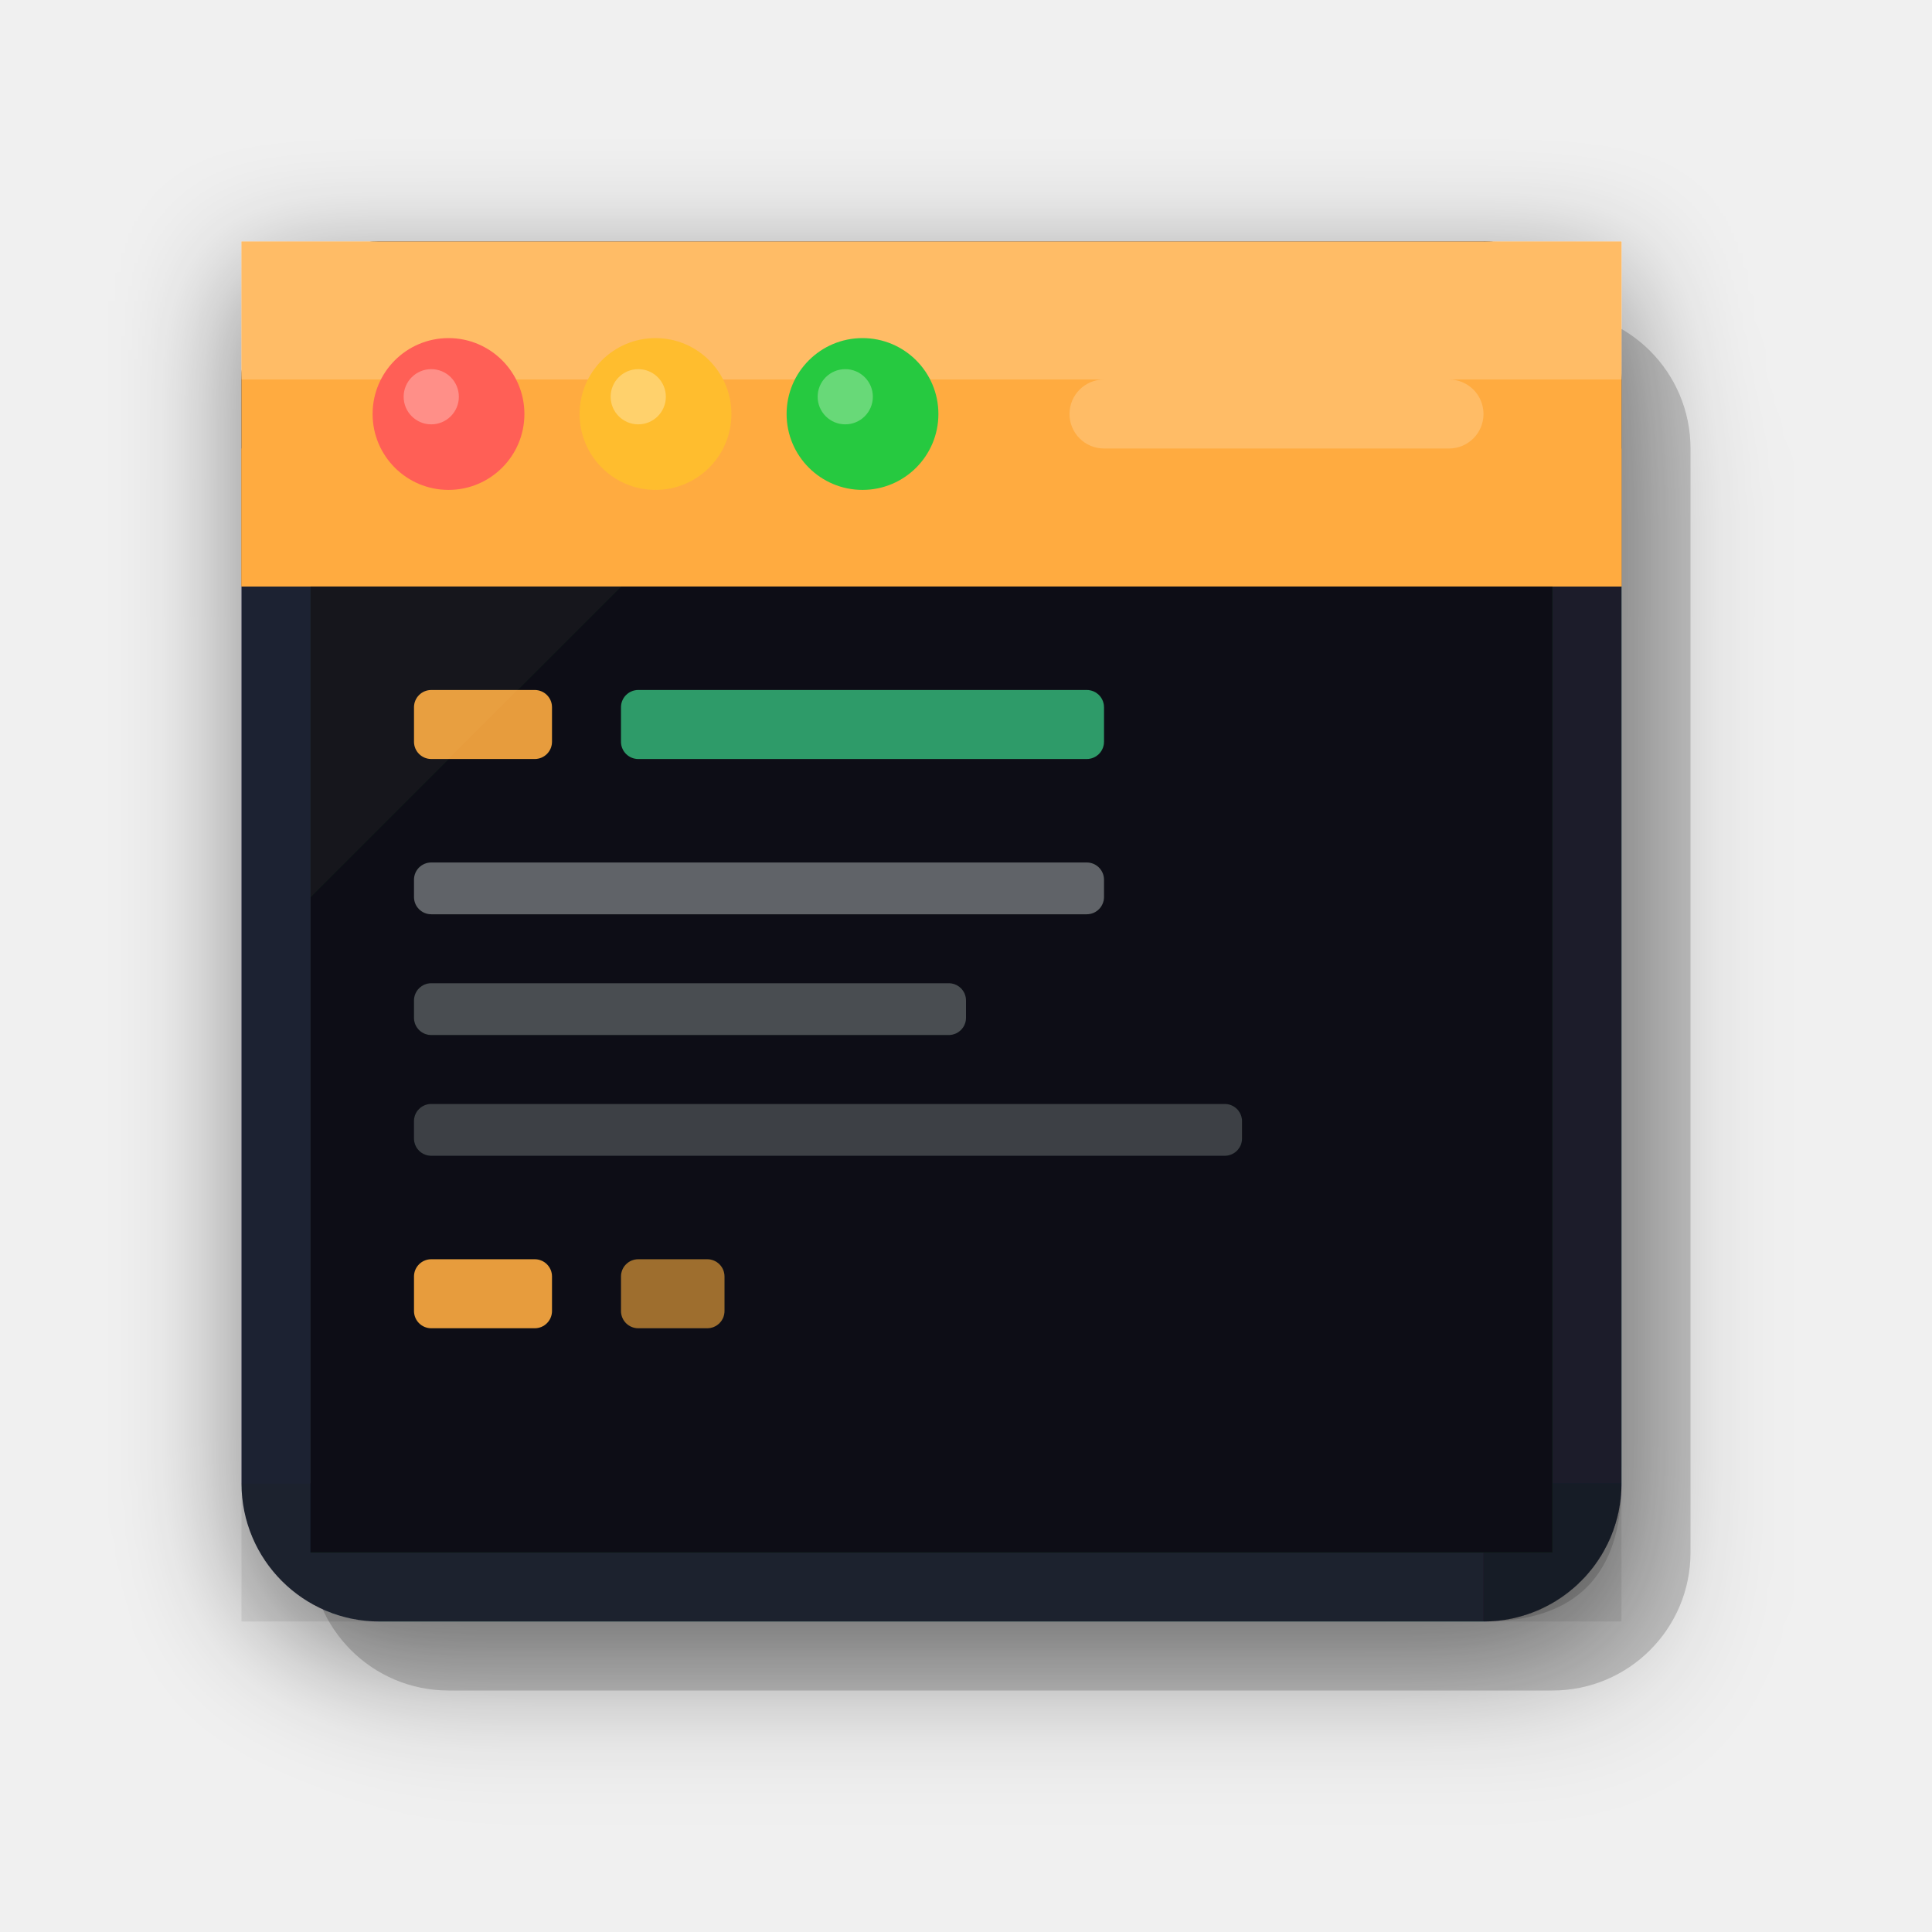
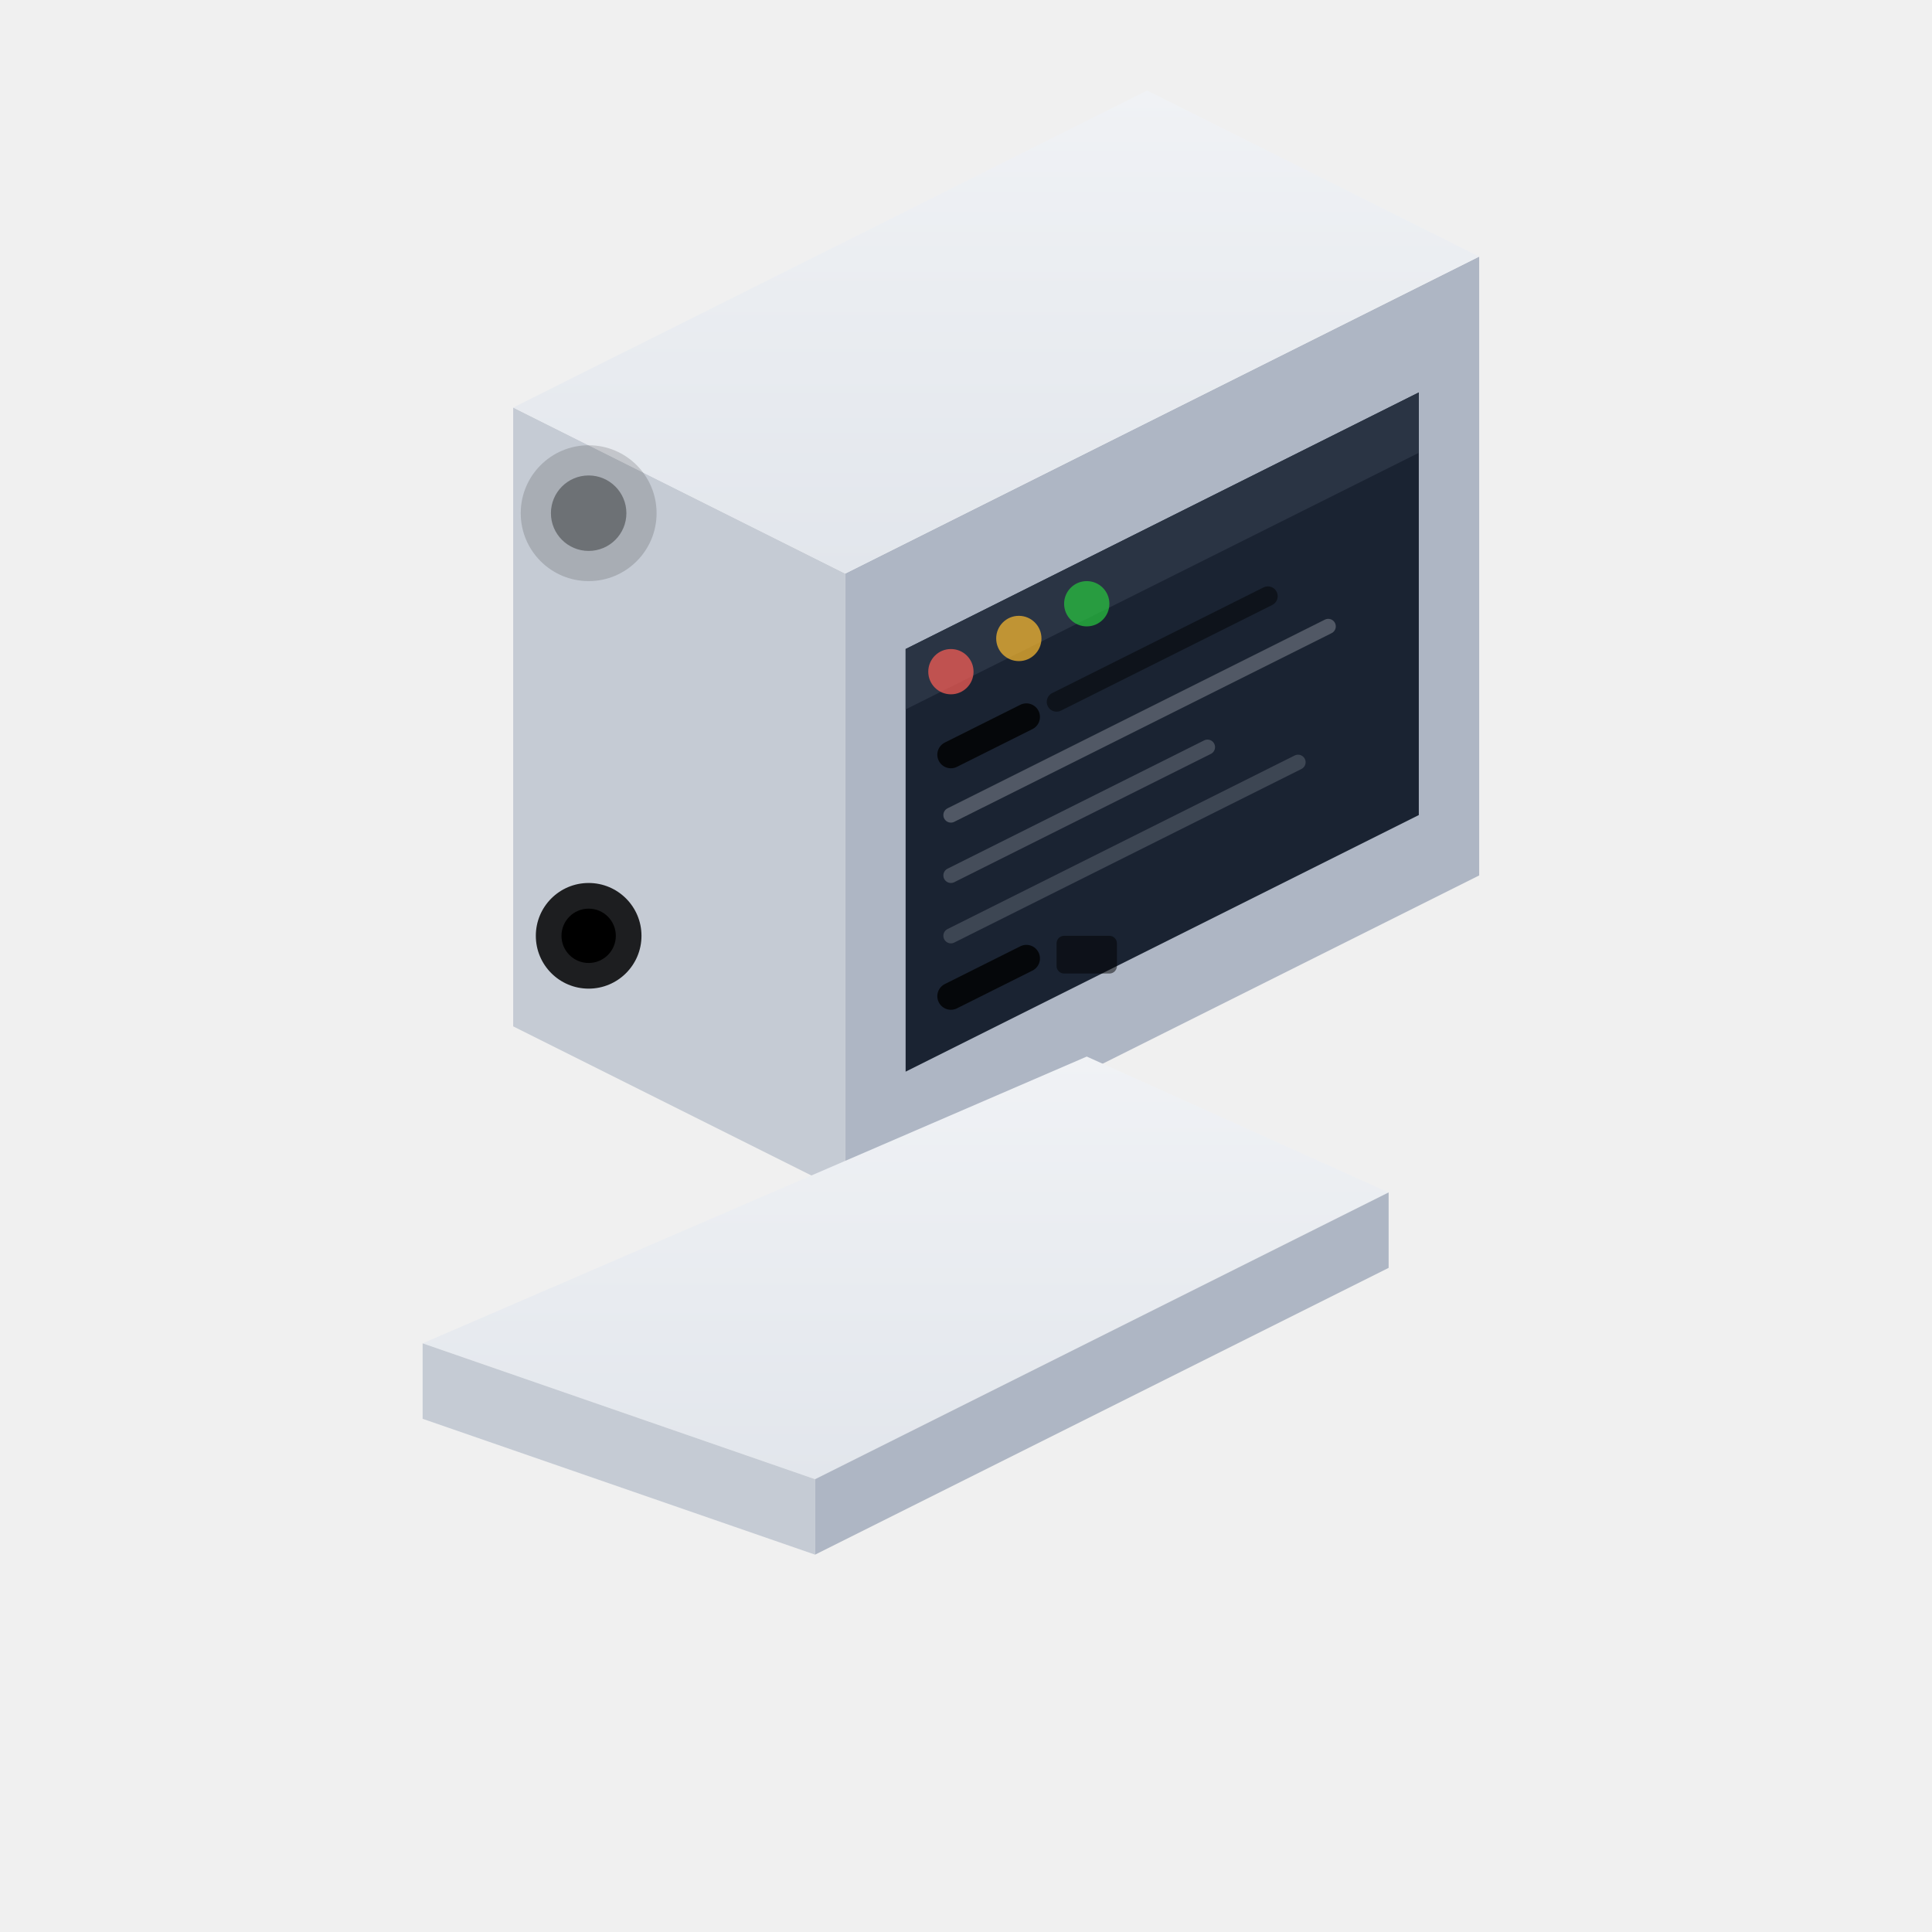
- <svg xmlns="http://www.w3.org/2000/svg" width="128" height="128" viewBox="0 0 56 56" fill="none" style="filter: drop-shadow(0 2px 4px rgba(0,0,0,0.45))">
-   <rect x="9" y="9" width="40" height="40" rx="4" fill="black" opacity="0.18" />
-   <rect x="7" y="7" width="40" height="40" rx="4" fill="#1e2433" />
-   <path d="M43 7 H43 Q47 7 47 11 V43 Q47 47 43 47 H43 V7Z" fill="black" opacity="0.15" />
-   <rect x="7" y="43" width="40" height="4" rx="0 0 4 4" fill="black" opacity="0.08" />
-   <rect x="7" y="7" width="40" height="10" rx="4 4 0 0" fill="#ffab40" />
-   <rect x="7" y="13" width="40" height="4" fill="#ffab40" />
-   <rect x="7" y="7" width="40" height="4" rx="4 4 0 0" fill="white" opacity="0.2" />
-   <circle cx="13" cy="12" r="2.2" fill="#ff5f56" />
-   <circle cx="12.5" cy="11.5" r="0.8" fill="white" opacity="0.3" />
-   <circle cx="19" cy="12" r="2.2" fill="#ffbd2e" />
-   <circle cx="18.5" cy="11.5" r="0.8" fill="white" opacity="0.3" />
-   <circle cx="25" cy="12" r="2.2" fill="#27c93f" />
-   <circle cx="24.5" cy="11.5" r="0.8" fill="white" opacity="0.3" />
-   <rect x="31" y="11" width="12" height="2" rx="1" fill="white" opacity="0.2" />
-   <rect x="9" y="17" width="36" height="28" fill="#0d1117" />
-   <rect x="12" y="20" width="4" height="2" rx="0.5" fill="#ffab40" opacity="0.9" />
-   <rect x="18" y="20" width="14" height="2" rx="0.5" fill="#3dd68c" opacity="0.7" />
-   <rect x="12" y="25" width="20" height="1.5" rx="0.5" fill="white" opacity="0.35" />
-   <rect x="12" y="28.5" width="16" height="1.5" rx="0.5" fill="white" opacity="0.25" />
-   <rect x="12" y="32" width="24" height="1.5" rx="0.5" fill="white" opacity="0.2" />
-   <rect x="12" y="36.5" width="4" height="2" rx="0.5" fill="#ffab40" opacity="0.9" />
-   <rect x="18" y="36.5" width="3" height="2" rx="0.5" fill="#ffab40" opacity="0.6" />
-   <path d="M9 17 L18 17 L9 26 Z" fill="white" opacity="0.03" />
+ <svg xmlns="http://www.w3.org/2000/svg" width="128" height="128" viewBox="0 0 128 128" fill="none">
+   <defs>
+     <linearGradient id="lx-top" x1="0" y1="0" x2="0" y2="1">
+       <stop offset="0%" stop-color="#F0F2F5" />
+       <stop offset="100%" stop-color="#E2E6EC" />
+     </linearGradient>
+   </defs>
+   <path d="M56,38 L34,27 L34,68 L56,79 Z" fill="#C5CBD4" />
+   <path d="M56,38 L98,17 L98,58 L56,79 Z" fill="#AEB6C4" />
+   <path d="M56,38 L98,17 L76,6 L34,27 Z" fill="url(#lx-top)" />
+   <path d="M60,43 L94,26 L94,54 L60,71 Z" fill="#1A2332" />
+   <path d="M60,43 L94,26 L94,30 L60,47 Z" fill="#2A3444" />
+   <circle cx="63" cy="44.5" r="1.5" fill="#ff5f56" opacity="0.7" />
+   <circle cx="67.5" cy="42.3" r="1.5" fill="#ffbd2e" opacity="0.7" />
+   <circle cx="72" cy="40" r="1.5" fill="#27c93f" opacity="0.7" />
+   <line x1="63" y1="50" x2="68" y2="47.5" stroke="currentColor" stroke-width="1.8" stroke-linecap="round" opacity="0.8" />
+   <line x1="70" y1="46.5" x2="84" y2="39.5" stroke="currentColor" stroke-width="1.3" stroke-linecap="round" opacity="0.45" />
+   <line x1="63" y1="54" x2="88" y2="41.5" stroke="#DFE3E8" stroke-width="1" stroke-linecap="round" opacity="0.28" />
+   <line x1="63" y1="58" x2="80" y2="49.5" stroke="#DFE3E8" stroke-width="1" stroke-linecap="round" opacity="0.22" />
+   <line x1="63" y1="62" x2="86" y2="50.5" stroke="#DFE3E8" stroke-width="1" stroke-linecap="round" opacity="0.18" />
+   <line x1="63" y1="66" x2="68" y2="63.5" stroke="currentColor" stroke-width="1.8" stroke-linecap="round" opacity="0.8" />
+   <rect x="70" y="62" width="4" height="2.5" rx="0.5" fill="currentColor" opacity="0.5" />
+   <circle cx="39" cy="62" r="3.5" fill="currentColor" opacity="0.85" />
+   <circle cx="39" cy="62" r="1.8" fill="currentColor" />
+   <circle cx="39" cy="34" r="4.5" fill="currentColor" opacity="0.15" />
+   <circle cx="39" cy="34" r="2.5" fill="currentColor" opacity="0.35" />
+   <path d="M54,79 L58,77 L58,90 L54,92 Z" fill="#C5CBD4" />
+   <path d="M58,77 L64,74 L64,87 L58,90 Z" fill="#AEB6C4" />
+   <path d="M54,98 L92,79 L72,70 L28,89 Z" fill="url(#lx-top)" />
+   <path d="M54,98 L28,89 L28,94 L54,103 Z" fill="#C5CBD4" />
+   <path d="M54,98 L92,79 L92,84 L54,103 Z" fill="#AEB6C4" />
</svg>
